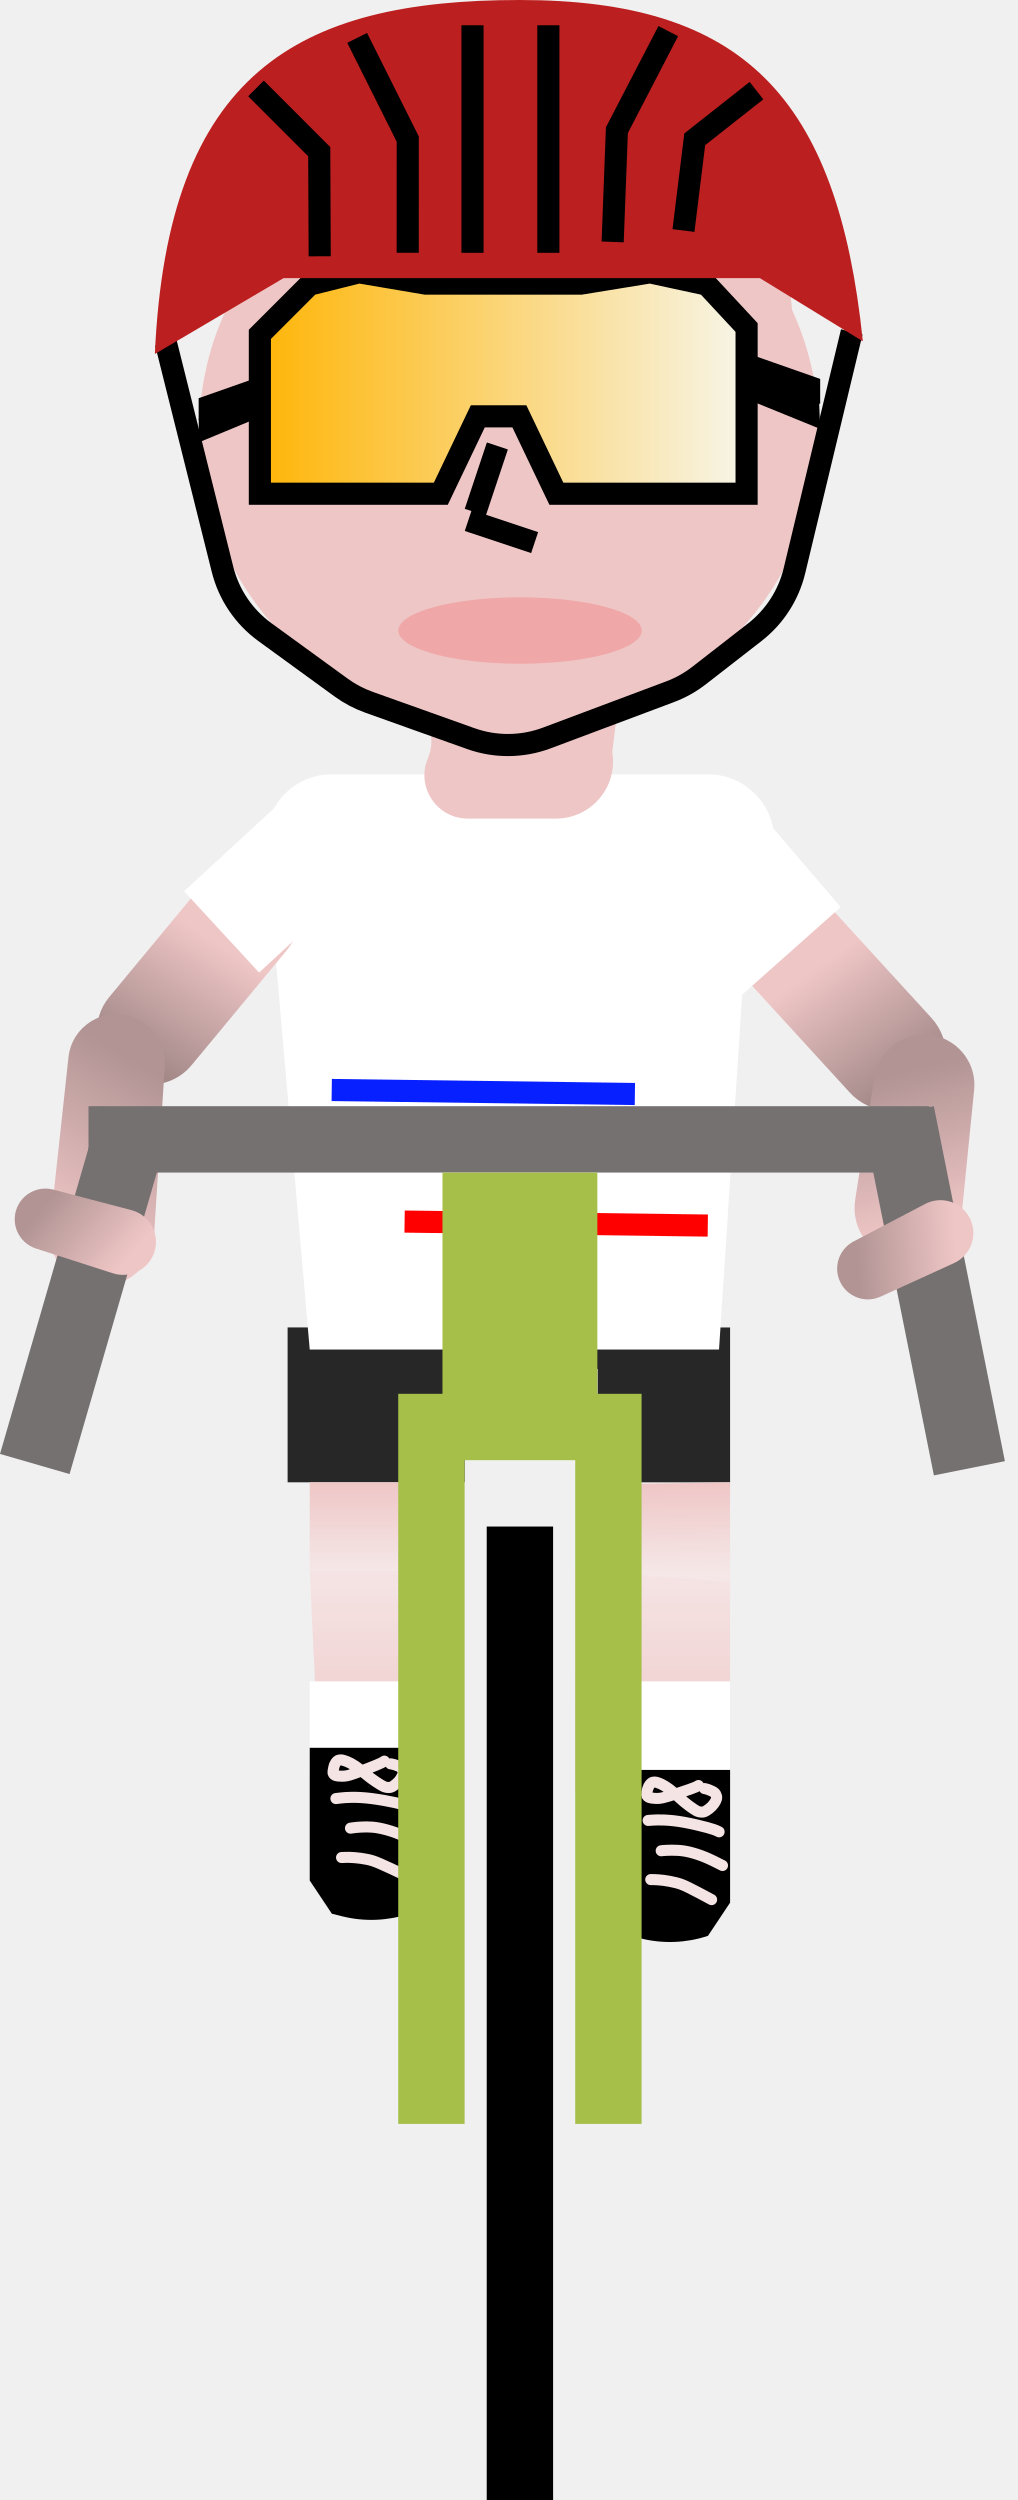
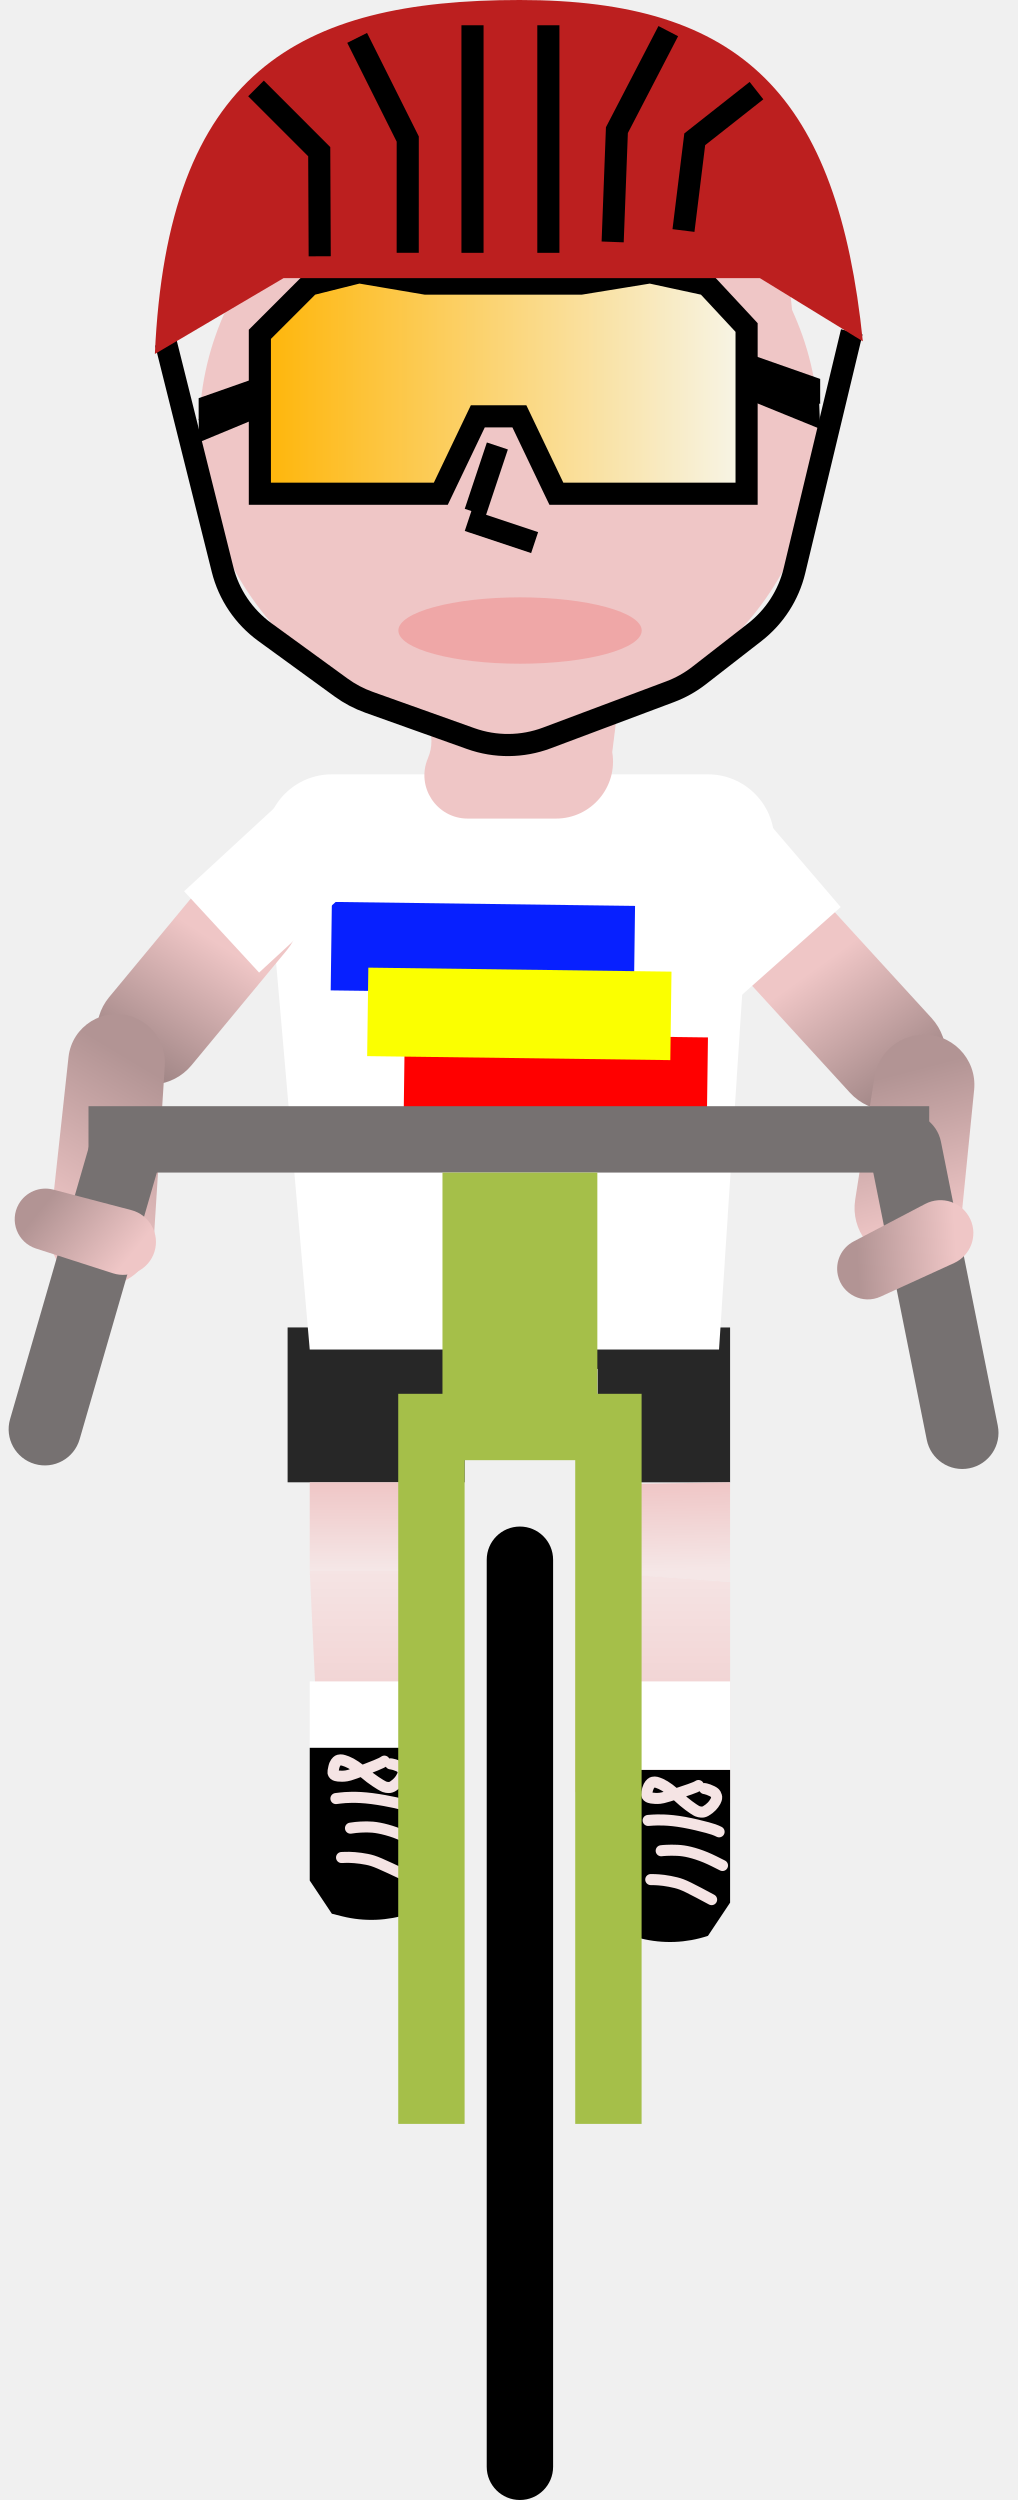
<svg xmlns="http://www.w3.org/2000/svg" width="46" height="113" viewBox="0 0 46 113" fill="none">
  <path d="M12 38C12 36.343 13.343 35 15 35H32C33.657 35 35 36.343 35 38C35 39.657 33.657 41 32 41H15C13.343 41 12 39.657 12 38Z" fill="white" />
  <rect x="13" y="60" width="8" height="7" fill="#272727" />
  <path d="M20.605 61.75L20 60H33V67H27.014V61.875L20.605 61.75Z" fill="#272727" />
  <path d="M12 38H34L32.5 61H31.006H15.006H14L12 38Z" fill="white" />
-   <line x1="28.697" y1="49.449" x2="14.994" y2="49.268" stroke="#0720FF" />
-   <line x1="31.992" y1="55.396" x2="18.288" y2="55.215" stroke="#FF0000" />
-   <line x1="30.345" y1="52.42" x2="16.641" y2="52.239" stroke="#FBFF00" />
+   <line x1="28.678" y1="42.947" x2="14.974" y2="42.766" stroke="#0720FF" stroke-width="4" />
+   <line x1="31.973" y1="48.892" x2="18.269" y2="48.711" stroke="#FF0000" stroke-width="4" />
+   <line x1="30.325" y1="45.918" x2="16.622" y2="45.737" stroke="#FBFF00" stroke-width="4" />
  <path d="M18.173 30H28.173L27.673 34C27.935 35.57 26.724 37 25.132 37H21.142C19.736 37 18.789 35.563 19.343 34.271C19.554 33.779 19.554 33.221 19.343 32.729L18.173 30Z" fill="#EFC6C6" />
  <path d="M10.5 11H35.5L36 16H10L10.5 11Z" fill="#EFC6C6" />
  <ellipse cx="23.006" cy="19.5" rx="14" ry="13.5" fill="#EFC6C6" />
-   <path d="M33.746 22.318H25.149L25.012 22.034L23.476 18.818H21.597L20.06 22.034L19.924 22.318H11.746V15.111L13.99 12.867L14.124 12.833L16.226 12.308L16.33 12.325L19.235 12.818H26.262L29.291 12.325L29.383 12.31L29.476 12.33L31.788 12.83L31.941 12.863L32.048 12.977L33.612 14.659L33.746 14.804V22.318Z" fill="url(#paint0_linear_181_872)" stroke="black" />
+   <path d="M33.746 22.318H25.149L25.012 22.034L23.476 18.818H21.597L20.06 22.034L19.924 22.318H11.746V15.111L13.99 12.867L14.124 12.833L16.226 12.308L16.33 12.325L19.235 12.818H26.262L29.291 12.325L29.383 12.31L29.476 12.33L31.788 12.83L31.941 12.863L32.048 12.977L33.612 14.659L33.746 14.804V22.318Z" fill="url(#paint0_linear_181_163)" stroke="black" />
  <path d="M8.979 17.998L11.82 16.999L12.142 17.946L8.979 18.998L8.979 17.998Z" fill="black" />
  <path d="M8.984 18.943L11.203 17.996L11.524 18.943L8.98 19.998L8.984 18.943Z" fill="black" />
  <path d="M37.072 17.127L33.863 16L33.5 17.069L37.072 18.257L37.072 17.127Z" fill="black" />
  <path d="M37.025 18.181L34.227 17.012L33.864 18.082L37.071 19.387L37.025 18.181Z" fill="black" />
  <line x1="22.481" y1="20.158" x2="21.481" y2="23.158" stroke="black" />
  <line x1="21.165" y1="23.526" x2="24.165" y2="24.526" stroke="black" />
  <ellipse cx="23.506" cy="28.5" rx="5.5" ry="1.5" fill="#EFA7A7" />
-   <path d="M27 67.098L32.999 67L32.999 71.5L27.065 71.097L27 67.098Z" fill="url(#paint1_linear_181_872)" />
-   <path d="M14 67H19.867L19 71.5L14 71V67Z" fill="url(#paint2_linear_181_872)" />
-   <path d="M14 71H20L19 81.5H14.5L14 71Z" fill="url(#paint3_linear_181_872)" />
-   <path d="M26 71L33 71.5V81.5L26 81V71Z" fill="url(#paint4_linear_181_872)" />
+   <path d="M27 67.098L32.999 67L32.999 71.5L27.065 71.097L27 67.098Z" fill="url(#paint1_linear_181_163)" />
+   <path d="M14 67H19.867L19 71.5L14 71V67Z" fill="url(#paint2_linear_181_163)" />
+   <path d="M14 71H20L19 81.5H14.5L14 71Z" fill="url(#paint3_linear_181_163)" />
+   <path d="M26 71L33 71.5V81.5L26 81V71Z" fill="url(#paint4_linear_181_163)" />
  <rect x="14" y="76" width="6" height="4" fill="white" />
  <path d="M14 81V79H20V81L19 84L18.5 86.5C17.52 86.827 16.468 86.867 15.466 86.617L15 86.5L14 85V81Z" fill="black" />
  <path d="M15.438 83.96C15.483 83.957 15.529 83.954 15.621 83.953C15.713 83.951 15.85 83.951 16.025 83.965C16.2 83.979 16.407 84.007 16.584 84.042C16.761 84.077 16.901 84.118 17.167 84.232C17.433 84.346 17.822 84.53 18.232 84.723" stroke="#F5E4E4" stroke-width="0.5" stroke-linecap="round" />
  <path d="M15.842 82.633C15.9 82.623 15.959 82.613 16.082 82.601C16.206 82.589 16.393 82.576 16.574 82.576C16.756 82.576 16.926 82.59 17.139 82.63C17.352 82.671 17.602 82.737 17.858 82.828C18.115 82.92 18.37 83.034 18.644 83.156" stroke="#F5E4E4" stroke-width="0.5" stroke-linecap="round" />
  <path d="M15.183 81.295C15.234 81.288 15.285 81.281 15.394 81.27C15.504 81.258 15.67 81.241 15.906 81.239C16.142 81.237 16.442 81.249 16.811 81.296C17.179 81.343 17.606 81.424 17.874 81.482C18.142 81.541 18.238 81.574 18.3 81.598C18.361 81.621 18.387 81.632 18.413 81.644" stroke="#F5E4E4" stroke-width="0.5" stroke-linecap="round" />
  <path d="M17.374 79.603C17.365 79.609 17.356 79.616 17.322 79.637C17.288 79.658 17.23 79.694 16.988 79.793C16.747 79.892 16.325 80.054 16.07 80.146C15.814 80.238 15.739 80.255 15.668 80.267C15.596 80.279 15.53 80.284 15.465 80.285C15.399 80.286 15.337 80.283 15.289 80.277C15.209 80.268 15.166 80.252 15.142 80.241C15.08 80.213 15.06 80.161 15.05 80.112C15.048 80.1 15.048 80.091 15.055 80.051C15.062 80.01 15.075 79.937 15.089 79.881C15.102 79.824 15.115 79.787 15.129 79.754C15.155 79.692 15.193 79.643 15.231 79.606C15.284 79.554 15.334 79.552 15.403 79.546C15.431 79.544 15.471 79.552 15.546 79.574C15.621 79.596 15.73 79.635 15.86 79.705C15.99 79.776 16.139 79.876 16.286 79.991C16.433 80.106 16.573 80.233 16.735 80.356C16.898 80.479 17.077 80.596 17.192 80.665C17.308 80.734 17.352 80.753 17.385 80.766C17.437 80.786 17.494 80.793 17.566 80.796C17.601 80.798 17.633 80.792 17.665 80.782C17.697 80.773 17.727 80.759 17.768 80.733C17.809 80.707 17.86 80.669 17.906 80.629C17.953 80.589 17.993 80.546 18.025 80.511C18.056 80.475 18.078 80.448 18.104 80.407C18.129 80.367 18.159 80.315 18.178 80.275C18.209 80.212 18.218 80.163 18.223 80.125C18.23 80.073 18.201 80.004 18.165 79.942C18.154 79.923 18.133 79.905 18.109 79.887C18.084 79.868 18.054 79.85 18.006 79.829C17.958 79.808 17.893 79.783 17.836 79.765C17.78 79.748 17.733 79.739 17.704 79.733C17.675 79.728 17.664 79.727 17.653 79.726" stroke="#F5E4E4" stroke-width="0.5" stroke-linecap="round" />
  <rect x="27" y="76" width="6" height="4" fill="white" />
  <path d="M27 82V80H33V82V86L32 87.5C31.02 87.827 29.968 87.867 28.966 87.617L28.5 87.5L27 86V82Z" fill="black" />
  <path d="M29.414 84.957C29.459 84.957 29.505 84.957 29.597 84.96C29.689 84.963 29.826 84.971 30 84.993C30.173 85.016 30.379 85.054 30.554 85.098C30.729 85.142 30.866 85.191 31.126 85.318C31.387 85.445 31.765 85.649 32.165 85.863" stroke="#F5E4E4" stroke-width="0.5" stroke-linecap="round" />
  <path d="M29.886 83.654C29.945 83.647 30.003 83.64 30.127 83.635C30.251 83.629 30.439 83.625 30.62 83.635C30.801 83.644 30.97 83.667 31.181 83.718C31.391 83.769 31.638 83.848 31.89 83.952C32.141 84.057 32.39 84.185 32.657 84.32" stroke="#F5E4E4" stroke-width="0.5" stroke-linecap="round" />
  <path d="M29.296 82.284C29.347 82.279 29.398 82.275 29.508 82.269C29.618 82.263 29.785 82.255 30.021 82.265C30.256 82.274 30.556 82.302 30.921 82.368C31.287 82.433 31.709 82.536 31.974 82.608C32.238 82.68 32.332 82.719 32.393 82.746C32.453 82.772 32.478 82.785 32.503 82.798" stroke="#F5E4E4" stroke-width="0.5" stroke-linecap="round" />
  <path d="M31.571 80.706C31.562 80.712 31.552 80.718 31.517 80.737C31.483 80.757 31.422 80.789 31.176 80.876C30.93 80.963 30.5 81.103 30.24 81.182C29.981 81.26 29.905 81.274 29.832 81.282C29.76 81.29 29.694 81.292 29.629 81.289C29.564 81.287 29.502 81.28 29.454 81.272C29.375 81.259 29.333 81.242 29.309 81.229C29.249 81.198 29.232 81.145 29.224 81.095C29.222 81.083 29.223 81.075 29.232 81.034C29.241 80.994 29.258 80.922 29.274 80.866C29.291 80.811 29.305 80.774 29.321 80.742C29.351 80.681 29.391 80.635 29.43 80.599C29.487 80.55 29.536 80.551 29.606 80.548C29.633 80.547 29.673 80.558 29.747 80.583C29.821 80.609 29.927 80.654 30.054 80.731C30.18 80.808 30.323 80.916 30.464 81.038C30.605 81.161 30.739 81.294 30.895 81.425C31.05 81.557 31.224 81.682 31.335 81.757C31.447 81.832 31.49 81.854 31.522 81.868C31.573 81.89 31.63 81.901 31.701 81.907C31.736 81.911 31.769 81.906 31.801 81.899C31.833 81.891 31.864 81.878 31.907 81.854C31.949 81.831 32.001 81.796 32.05 81.758C32.098 81.72 32.141 81.68 32.174 81.646C32.208 81.612 32.23 81.586 32.258 81.547C32.286 81.508 32.318 81.457 32.34 81.419C32.374 81.357 32.385 81.308 32.392 81.271C32.402 81.219 32.377 81.149 32.344 81.085C32.334 81.065 32.314 81.047 32.29 81.027C32.266 81.007 32.237 80.988 32.19 80.964C32.144 80.94 32.08 80.912 32.024 80.892C31.969 80.872 31.923 80.86 31.894 80.853C31.865 80.846 31.854 80.845 31.843 80.844" stroke="#F5E4E4" stroke-width="0.5" stroke-linecap="round" />
-   <rect width="11.598" height="4.831" rx="2.416" transform="matrix(-0.637953 0.770075 0.770075 0.637953 10.793 37.998)" fill="url(#paint5_linear_181_872)" />
-   <path d="M7.449 48.16C7.51 47.197 6.931 46.308 6.026 45.973C4.693 45.479 3.25 46.371 3.096 47.785L2.255 55.513C2.114 56.809 3.051 57.975 4.347 58.116C5.685 58.261 6.874 57.261 6.958 55.918L7.449 48.16Z" fill="url(#paint6_linear_181_872)" />
+   <rect width="11.598" height="4.831" rx="2.416" transform="matrix(-0.637953 0.770075 0.770075 0.637953 10.793 37.998)" fill="url(#paint5_linear_181_163)" />
+   <path d="M7.449 48.16C7.51 47.197 6.931 46.308 6.026 45.973C4.693 45.479 3.25 46.371 3.096 47.785L2.255 55.513C2.114 56.809 3.051 57.975 4.347 58.116C5.685 58.261 6.874 57.261 6.958 55.918L7.449 48.16Z" fill="url(#paint6_linear_181_163)" />
  <rect x="8.321" y="40.285" width="6.321" height="5" transform="rotate(-42.6912 8.3208 40.2852)" fill="white" />
-   <rect x="35.69" y="39" width="12.004" height="5" rx="2.5" transform="rotate(47.5535 35.6895 39)" fill="url(#paint7_linear_181_872)" />
-   <path d="M39.525 48.685C39.685 47.664 40.514 46.88 41.542 46.776C42.972 46.633 44.174 47.834 44.031 49.264L43.473 54.843C43.34 56.179 42.149 57.153 40.813 57.019C39.425 56.88 38.438 55.603 38.655 54.224L39.525 48.685Z" fill="url(#paint8_linear_181_872)" />
+   <rect x="35.69" y="39" width="12.004" height="5" rx="2.5" transform="rotate(47.5535 35.6895 39)" fill="url(#paint7_linear_181_163)" />
+   <path d="M39.525 48.685C39.685 47.664 40.514 46.88 41.542 46.776C42.972 46.633 44.174 47.834 44.031 49.264L43.473 54.843C43.34 56.179 42.149 57.153 40.813 57.019C39.425 56.88 38.438 55.603 38.655 54.224L39.525 48.685Z" fill="url(#paint8_linear_181_163)" />
  <path d="M33.751 36.041L38 41L33.5 45L30 39.255L33.751 36.041Z" fill="white" />
  <rect x="4" y="50" width="38" height="3" fill="#767171" />
-   <rect x="4.55" y="50" width="3.273" height="16.363" transform="rotate(16.1447 4.5498 50)" fill="#767171" />
-   <rect x="39" y="50.643" width="3.273" height="16.363" transform="rotate(-11.32 39 50.6426)" fill="#767171" />
-   <path d="M2.407 53.77C1.799 53.61 1.159 53.879 0.847 54.425C0.411 55.191 0.789 56.165 1.629 56.435L5.106 57.553C5.888 57.804 6.726 57.374 6.977 56.592C7.239 55.78 6.764 54.915 5.939 54.698L2.407 53.77Z" fill="url(#paint9_linear_181_872)" />
-   <path d="M38.583 56.114C38.026 56.406 37.735 57.036 37.873 57.649C38.067 58.51 39.003 58.974 39.805 58.607L43.127 57.089C43.874 56.747 44.203 55.864 43.862 55.117C43.507 54.341 42.574 54.022 41.818 54.418L38.583 56.114Z" fill="url(#paint10_linear_181_872)" />
+   <rect x="4.55" y="50" width="3.273" height="16.363" rx="1.636" transform="rotate(16.1447 4.5498 50)" fill="#767171" />
+   <rect x="39" y="50.643" width="3.273" height="16.363" rx="1.636" transform="rotate(-11.32 39 50.6426)" fill="#767171" />
+   <path d="M2.407 53.77C1.799 53.61 1.159 53.879 0.847 54.425C0.411 55.191 0.789 56.165 1.629 56.435L5.106 57.553C5.888 57.804 6.726 57.374 6.977 56.592C7.239 55.78 6.764 54.915 5.939 54.698L2.407 53.77Z" fill="url(#paint9_linear_181_163)" />
+   <path d="M38.583 56.114C38.026 56.406 37.735 57.036 37.873 57.649C38.067 58.51 39.003 58.974 39.805 58.607L43.127 57.089C43.874 56.747 44.203 55.864 43.862 55.117C43.507 54.341 42.574 54.022 41.818 54.418L38.583 56.114Z" fill="url(#paint10_linear_181_163)" />
  <rect x="20" y="53" width="7" height="13" fill="#A5BF49" />
  <rect x="18" y="63" width="3" height="33" fill="#A5BF49" />
  <rect x="26" y="63" width="3" height="33" fill="#A5BF49" />
-   <rect x="22" y="69" width="3" height="44" fill="black" />
+   <rect x="22" y="69" width="3" height="44" rx="1.5" fill="black" />
  <path d="M7.5 15.5L10.059 25.738C10.344 26.876 11.02 27.878 11.969 28.569L15.418 31.077C15.804 31.358 16.228 31.581 16.677 31.742L21.276 33.384C22.389 33.782 23.607 33.772 24.714 33.357L30.287 31.267C30.76 31.09 31.203 30.842 31.601 30.532L34.117 28.576C35.012 27.879 35.644 26.899 35.909 25.796L38.5 15" stroke="black" />
  <path d="M39 15.429L34.346 12.571H23.491H12.818L7 16C7.572 3.267 13.464 0 23.491 0C33.518 0 37.856 4.286 39 15.429Z" fill="#BC1F1F" />
  <path d="M14.451 11.584L14.429 6.856L11.571 3.997" stroke="black" />
  <path d="M30.893 10.42L31.402 6.296L34.193 4.096" stroke="black" />
  <path d="M18.429 11.426L18.43 6.286L16.143 1.712" stroke="black" />
  <path d="M27.692 10.935L27.884 5.882L30.206 1.407" stroke="black" />
  <line x1="21.357" y1="11.428" x2="21.357" y2="1.142" stroke="black" />
  <line x1="24.786" y1="11.428" x2="24.786" y2="1.142" stroke="black" />
  <defs>
-     <linearGradient id="paint0_linear_181_872" x1="11" y1="17.5" x2="34" y2="17.5" gradientUnits="userSpaceOnUse">
+     <linearGradient id="paint0_linear_181_163" x1="11" y1="17.5" x2="34" y2="17.5" gradientUnits="userSpaceOnUse">
      <stop stop-color="#FFB300" />
      <stop offset="1" stop-color="#F7F6EB" />
    </linearGradient>
-     <linearGradient id="paint1_linear_181_872" x1="30" y1="67.049" x2="30.065" y2="71.048" gradientUnits="userSpaceOnUse">
+     <linearGradient id="paint1_linear_181_163" x1="30" y1="67.049" x2="30.065" y2="71.048" gradientUnits="userSpaceOnUse">
      <stop stop-color="#EFC6C6" />
      <stop offset="1" stop-color="#F5E7E7" />
    </linearGradient>
-     <linearGradient id="paint2_linear_181_872" x1="17.733" y1="67" x2="17.733" y2="71" gradientUnits="userSpaceOnUse">
+     <linearGradient id="paint2_linear_181_163" x1="17.733" y1="67" x2="17.733" y2="71" gradientUnits="userSpaceOnUse">
      <stop stop-color="#EFC6C6" />
      <stop offset="1" stop-color="#F5E7E7" />
    </linearGradient>
-     <linearGradient id="paint3_linear_181_872" x1="17.5" y1="81" x2="17.5" y2="71" gradientUnits="userSpaceOnUse">
+     <linearGradient id="paint3_linear_181_163" x1="17.5" y1="81" x2="17.5" y2="71" gradientUnits="userSpaceOnUse">
      <stop stop-color="#EFC6C6" />
      <stop offset="1" stop-color="#F5E4E4" />
    </linearGradient>
-     <linearGradient id="paint4_linear_181_872" x1="29" y1="81" x2="29" y2="71" gradientUnits="userSpaceOnUse">
+     <linearGradient id="paint4_linear_181_163" x1="29" y1="81" x2="29" y2="71" gradientUnits="userSpaceOnUse">
      <stop stop-color="#EFC6C6" />
      <stop offset="1" stop-color="#F5E4E4" />
    </linearGradient>
-     <linearGradient id="paint5_linear_181_872" x1="4.189" y1="2.049" x2="11.537" y2="2.927" gradientUnits="userSpaceOnUse">
+     <linearGradient id="paint5_linear_181_163" x1="4.189" y1="2.049" x2="11.537" y2="2.927" gradientUnits="userSpaceOnUse">
      <stop stop-color="#EFC6C6" />
      <stop offset="1" stop-color="#987F7F" />
    </linearGradient>
-     <linearGradient id="paint6_linear_181_872" x1="4.228" y1="56.489" x2="8.468" y2="49.417" gradientUnits="userSpaceOnUse">
+     <linearGradient id="paint6_linear_181_163" x1="4.228" y1="56.489" x2="8.468" y2="49.417" gradientUnits="userSpaceOnUse">
      <stop stop-color="#EFC6C6" />
      <stop offset="1" stop-color="#B29494" />
    </linearGradient>
-     <linearGradient id="paint7_linear_181_872" x1="40.024" y1="41.12" x2="47.63" y2="42.029" gradientUnits="userSpaceOnUse">
+     <linearGradient id="paint7_linear_181_163" x1="40.024" y1="41.12" x2="47.63" y2="42.029" gradientUnits="userSpaceOnUse">
      <stop stop-color="#EFC6C6" />
      <stop offset="1" stop-color="#987F7F" />
    </linearGradient>
-     <linearGradient id="paint8_linear_181_872" x1="41.237" y1="55.713" x2="39.431" y2="48.831" gradientUnits="userSpaceOnUse">
+     <linearGradient id="paint8_linear_181_163" x1="41.237" y1="55.713" x2="39.431" y2="48.831" gradientUnits="userSpaceOnUse">
      <stop stop-color="#EFC6C6" />
      <stop offset="1" stop-color="#B29494" />
    </linearGradient>
-     <linearGradient id="paint9_linear_181_872" x1="6.113" y1="56.503" x2="2.622" y2="53.685" gradientUnits="userSpaceOnUse">
+     <linearGradient id="paint9_linear_181_163" x1="6.113" y1="56.503" x2="2.622" y2="53.685" gradientUnits="userSpaceOnUse">
      <stop stop-color="#EFC6C6" />
      <stop offset="1" stop-color="#B29494" />
    </linearGradient>
-     <linearGradient id="paint10_linear_181_872" x1="43.163" y1="55.634" x2="38.685" y2="55.907" gradientUnits="userSpaceOnUse">
+     <linearGradient id="paint10_linear_181_163" x1="43.163" y1="55.634" x2="38.685" y2="55.907" gradientUnits="userSpaceOnUse">
      <stop stop-color="#EFC6C6" />
      <stop offset="1" stop-color="#B29494" />
    </linearGradient>
  </defs>
</svg>
